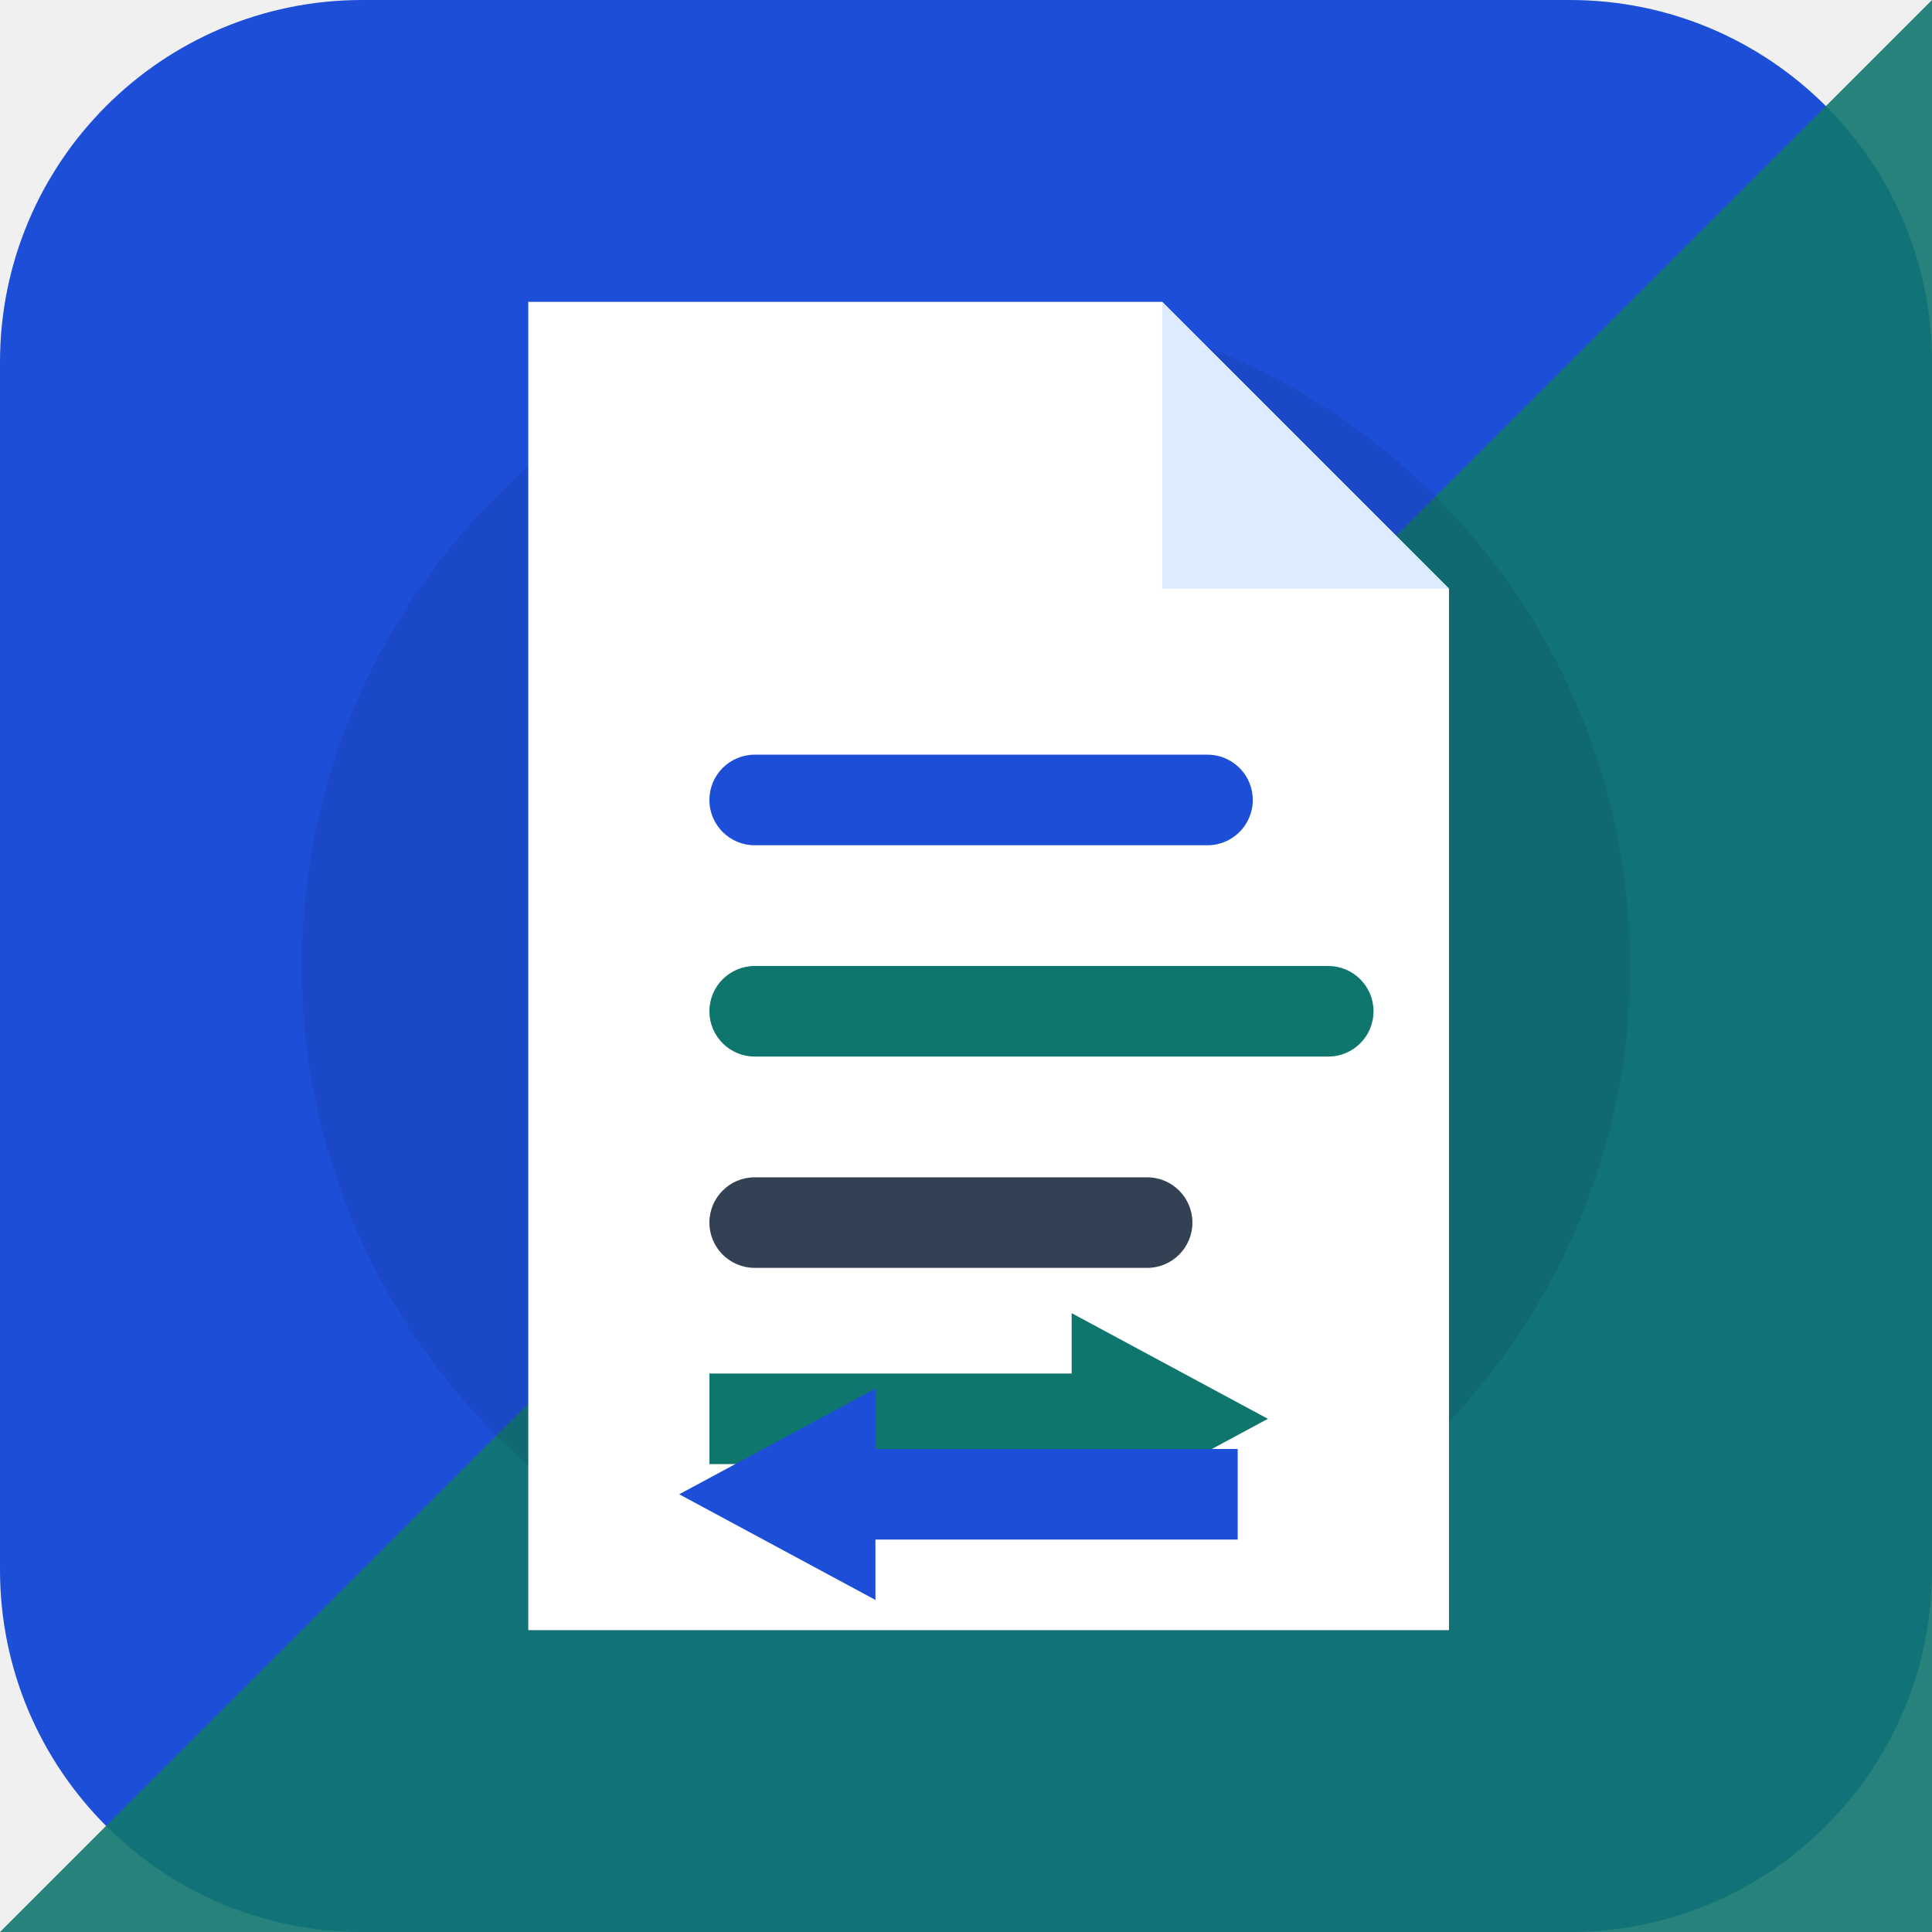
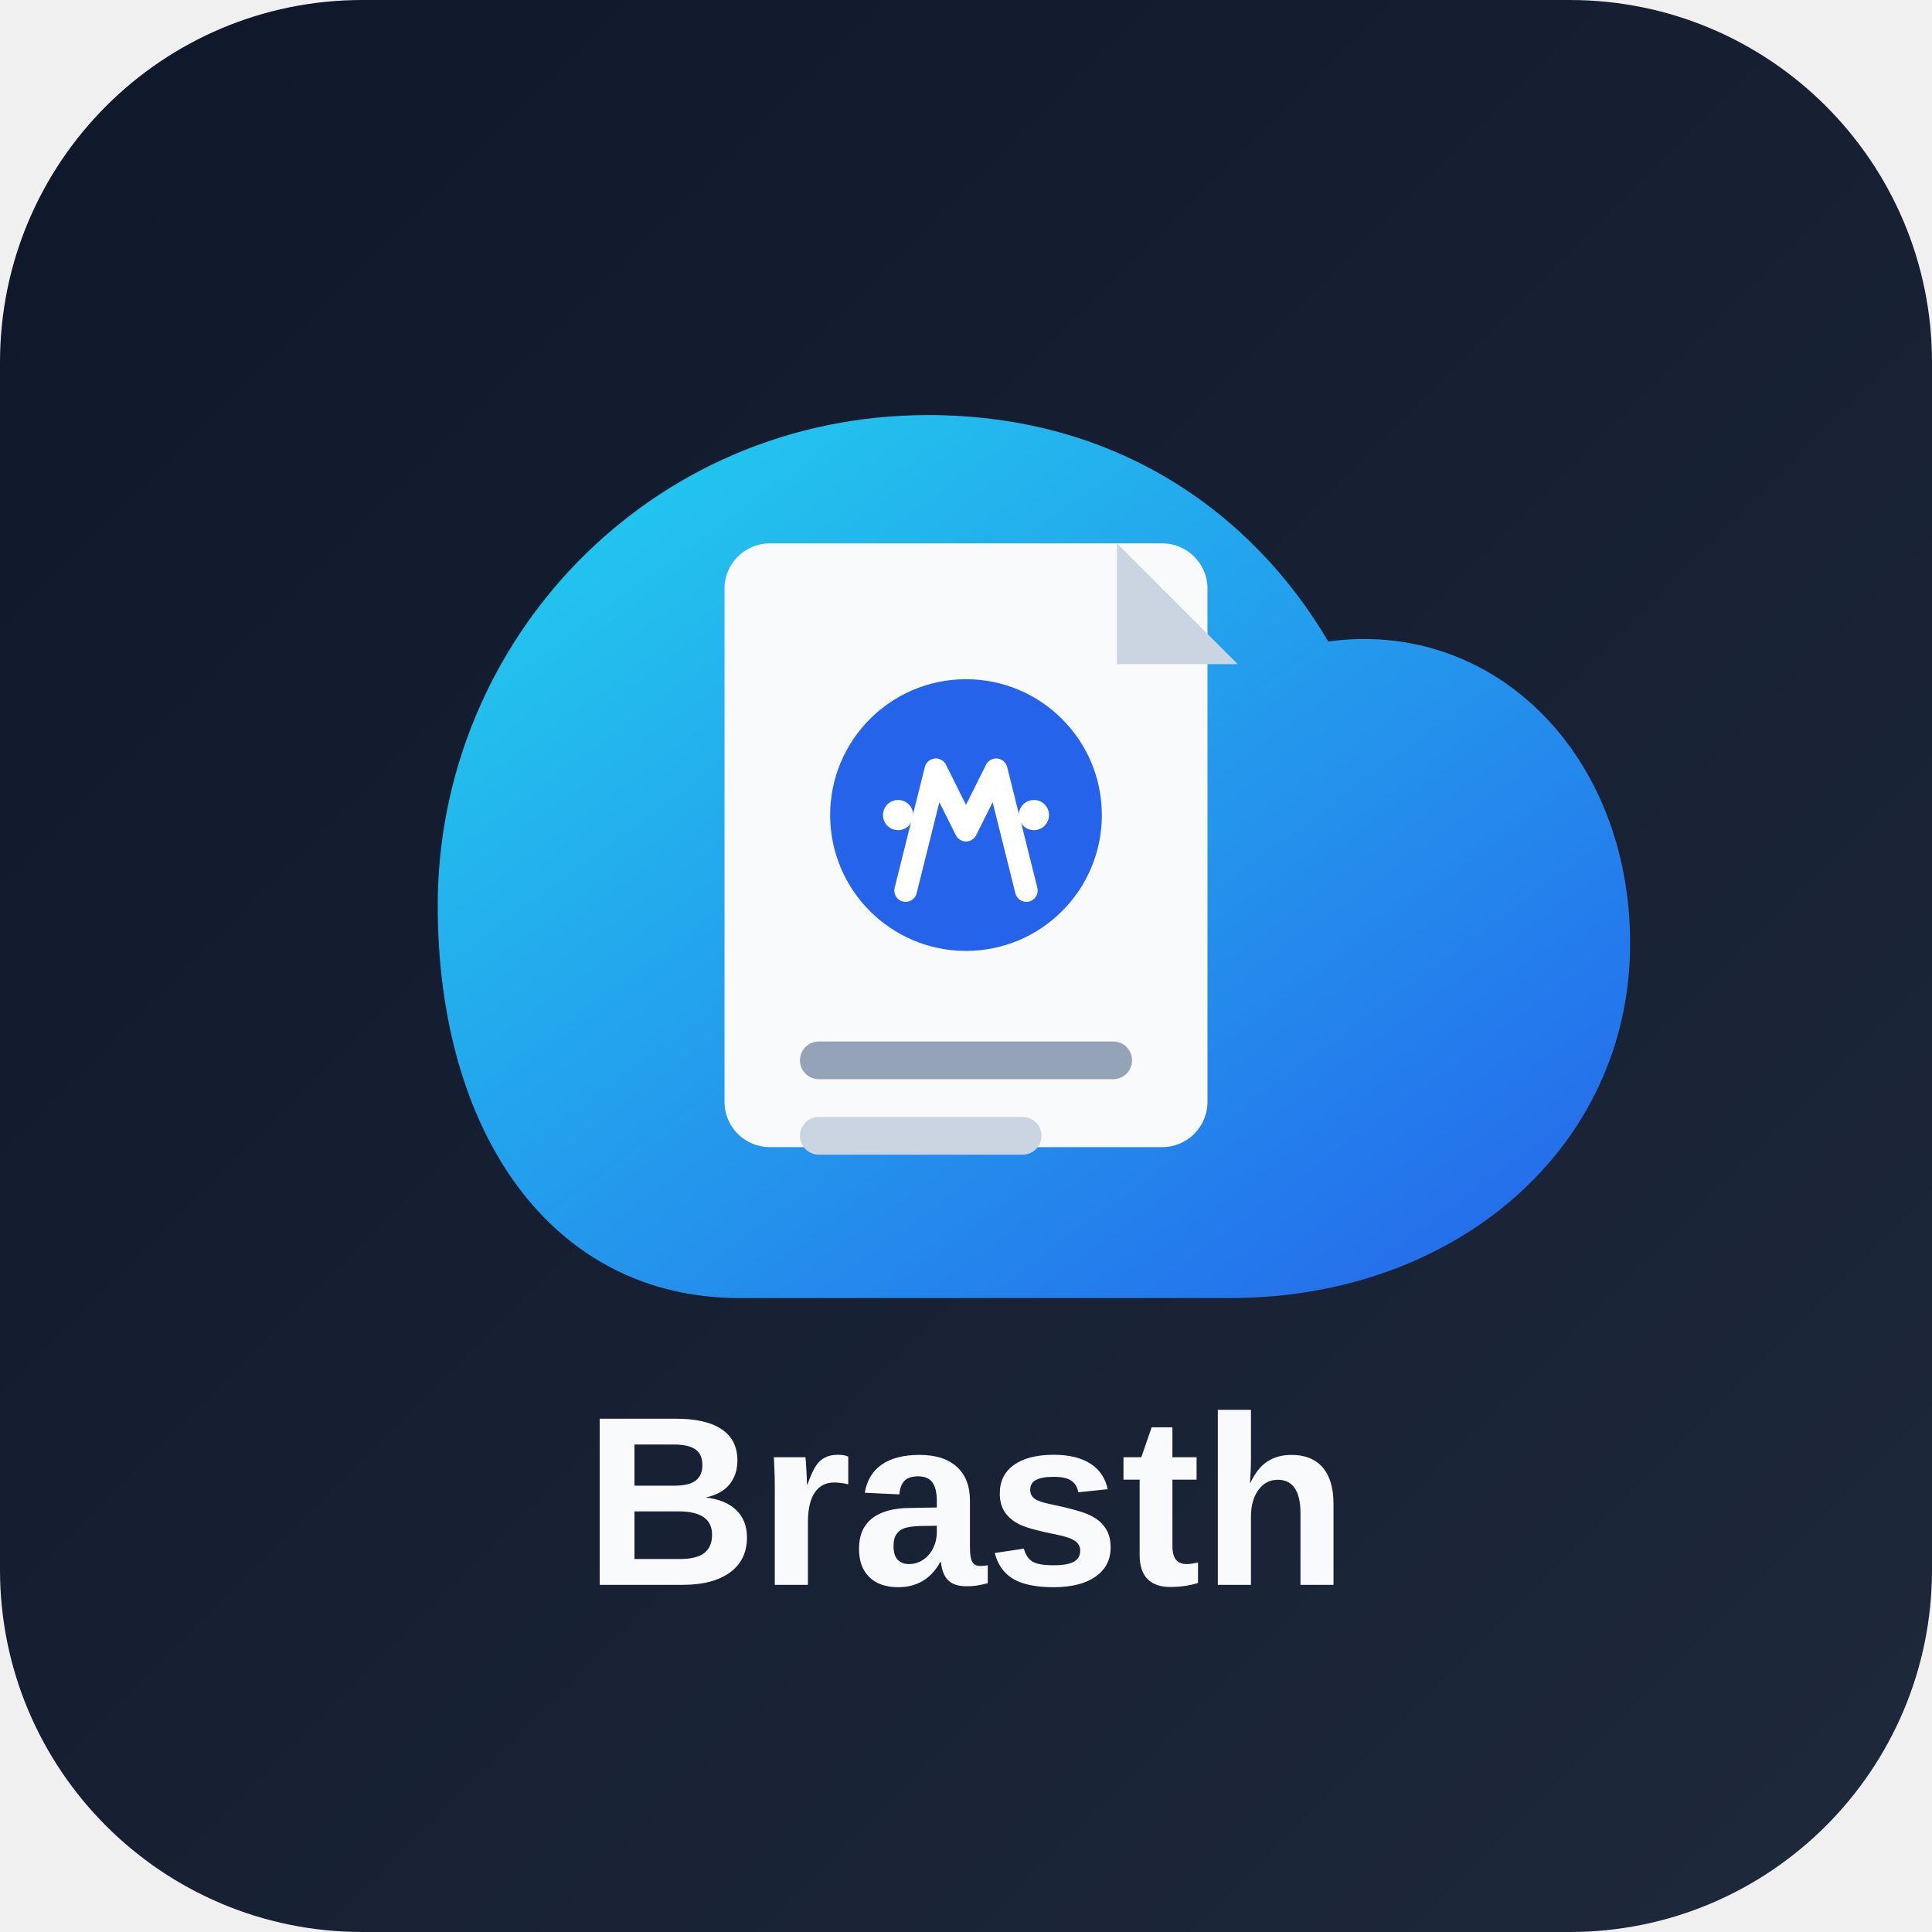
<svg xmlns="http://www.w3.org/2000/svg" width="256" height="256" viewBox="0 0 256 256" role="img" aria-labelledby="title desc">
-   <rect width="256" height="256" rx="48" fill="#1D4ED8" />
-   <path fill="#0F766E" opacity=".9" d="M256 0v256H0z" />
-   <circle cx="128" cy="128" r="88" fill="#0F172A" opacity=".1" />
-   <path fill="#FFFFFF" d="M70 40h84l38 38v138H70z" />
-   <path fill="#DCEBFF" d="M154 40v38h38z" />
-   <rect x="94" y="100" width="72" height="12" rx="6" fill="#1D4ED8" />
-   <rect x="94" y="128" width="88" height="12" rx="6" fill="#0F766E" />
-   <rect x="94" y="156" width="64" height="12" rx="6" fill="#334155" />
-   <path fill="#0F766E" d="M94 182h48v-8l26 14-26 14v-8H94z" />
-   <path fill="#1D4ED8" d="M164 204h-48v8l-26-14 26-14v8h48z" />
+   <defs>
+     <linearGradient id="bg" x1="0" y1="0" x2="1" y2="1">
+       <stop offset="0%" stop-color="#0F172A" />
+       <stop offset="100%" stop-color="#1E293B" />
+     </linearGradient>
+     <linearGradient id="cloud" x1="0" y1="0" x2="1" y2="1">
+       <stop offset="0%" stop-color="#22D3EE" />
+       <stop offset="100%" stop-color="#2563EB" />
+     </linearGradient>
+   </defs>
+   <rect width="256" height="256" rx="48" fill="url(#bg)" />
+   <g transform="translate(128, 110)">
+     <path d="M-70 10C-70 -25 -42 -55 -5 -55C20 -55 38 -42 48 -25C70 -28 88 -10 88 15C88 42 65 62 35 62H-30C-55 62 -70 40 -70 10Z" fill="url(#cloud)" />
+     <rect x="-32" y="-38" width="64" height="80" rx="6" fill="#F8FAFC" />
+     <path d="M20 -38V-22H36L20 -38Z" fill="#CBD5E1" />
+     <circle cx="0" cy="-2" r="18" fill="#2563EB" />
+     <path d="M-8 8L-4 -8L0 0L4 -8L8 8" stroke="white" stroke-width="3" fill="none" stroke-linecap="round" stroke-linejoin="round" />
+     <circle cx="-9" cy="-2" r="2" fill="white" />
+     <circle cx="9" cy="-2" r="2" fill="white" />
+     <rect x="-22" y="28" width="44" height="5" rx="2.5" fill="#94A3B8" />
+     <rect x="-22" y="38" width="32" height="5" rx="2.5" fill="#CBD5E1" />
+   </g>
+   <text x="128" y="210" text-anchor="middle" font-family="Arial, Helvetica, sans-serif" font-size="32" font-weight="bold" fill="#F8FAFC">Brasth</text>
</svg>
